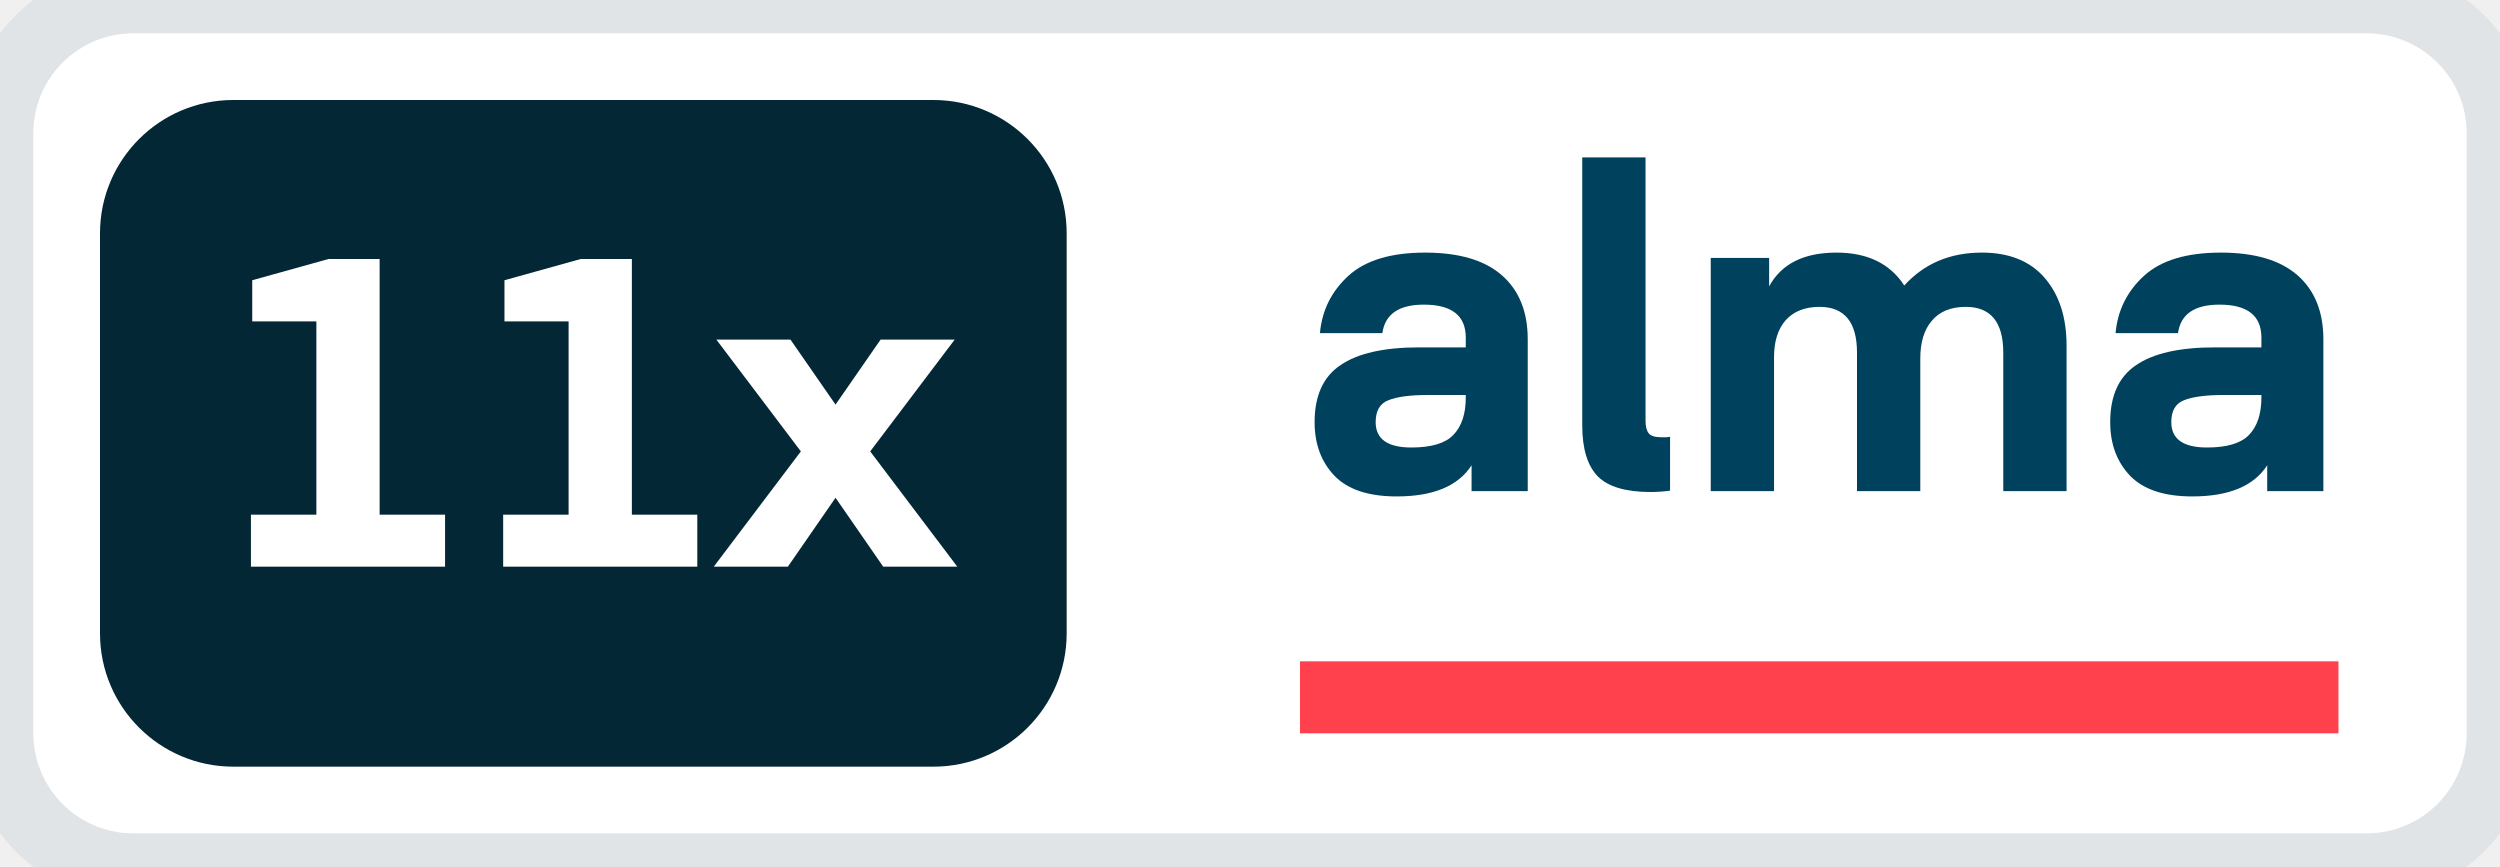
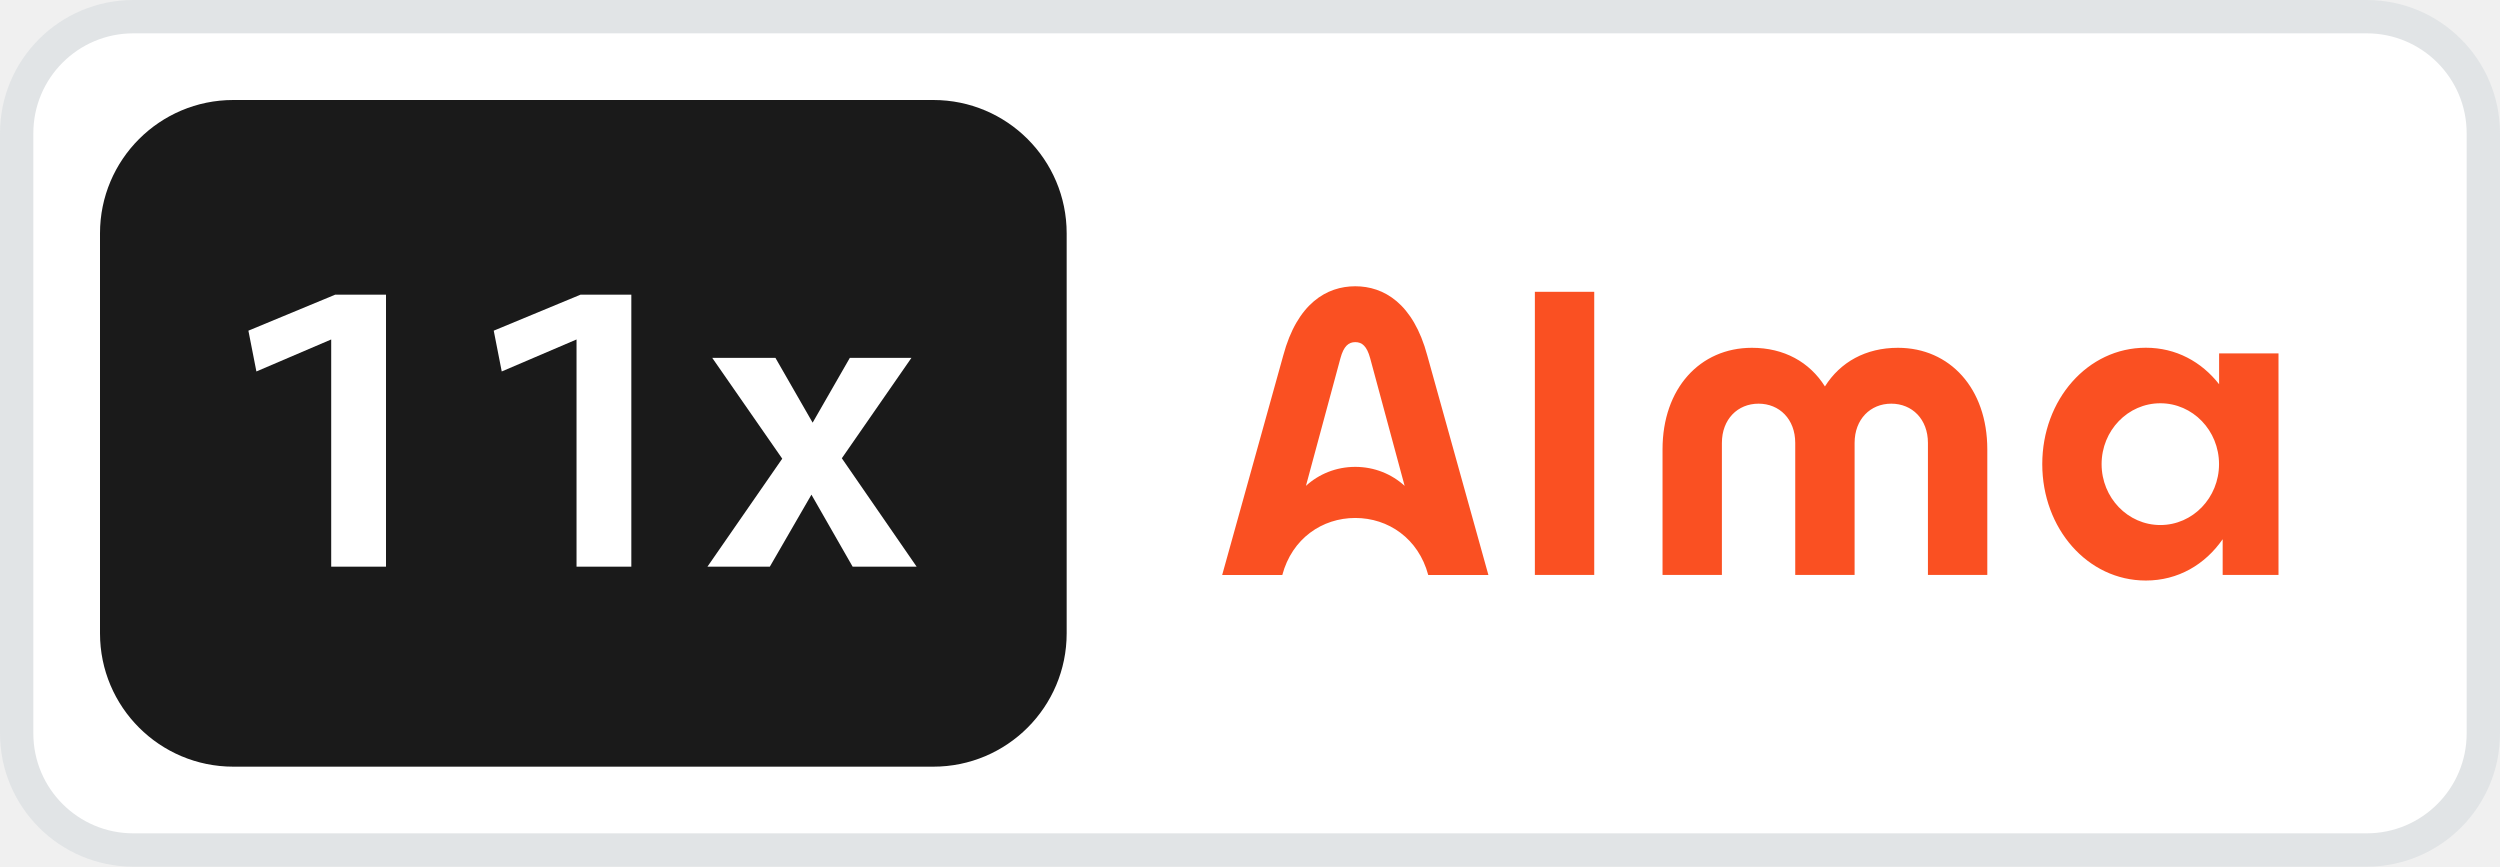
<svg xmlns="http://www.w3.org/2000/svg" width="75" height="26" viewBox="0 0 75 26" fill="none">
-   <path d="M0 4C0 1.791 1.791 0 4 0H71C73.209 0 75 1.791 75 4V22C75 24.209 73.209 26 71 26H4C1.791 26 0 24.209 0 22V4Z" fill="white" />
-   <rect x="3" y="3" width="29" height="20" rx="4" fill="#042736" />
-   <path d="M13.352 15.44V17H7.528V15.44H9.491V9.642H7.567V8.407L9.855 7.77H11.389V15.44H13.352ZM20.919 15.44V17H15.095V15.44H17.058V9.642H15.134V8.407L17.422 7.77H18.956V15.44H20.919ZM28.641 10.188L26.106 13.542L28.719 17H26.496L25.066 14.933L23.636 17H21.413L24.026 13.542L21.491 10.188H23.714L25.066 12.138L26.418 10.188H28.641Z" fill="white" />
-   <g clip-path="url(#clip0)">
-     <path d="M43.973 11.93V11.85H42.836C42.3 11.85 41.904 11.903 41.645 12.01C41.395 12.108 41.27 12.326 41.27 12.664C41.27 13.171 41.627 13.425 42.341 13.425C42.938 13.425 43.357 13.3 43.598 13.051C43.848 12.793 43.973 12.419 43.973 11.93ZM41.899 14.893C41.061 14.893 40.441 14.689 40.039 14.279C39.638 13.861 39.438 13.322 39.438 12.664C39.438 11.872 39.696 11.302 40.213 10.955C40.731 10.599 41.52 10.421 42.581 10.421H43.973V10.127C43.973 9.469 43.553 9.139 42.715 9.139C41.966 9.139 41.551 9.424 41.471 9.994H39.598C39.66 9.309 39.946 8.735 40.454 8.272C40.963 7.809 41.73 7.578 42.755 7.578C43.772 7.578 44.539 7.805 45.056 8.258C45.574 8.712 45.832 9.353 45.832 10.181V14.733H44.147V13.959C43.745 14.582 42.996 14.893 41.899 14.893Z" fill="#00425D" />
-     <path d="M50.102 13.104V14.72C49.915 14.746 49.719 14.76 49.514 14.76C48.773 14.76 48.247 14.604 47.935 14.293C47.623 13.972 47.467 13.46 47.467 12.757V4.721H49.366V12.624C49.366 12.793 49.398 12.918 49.46 12.998C49.523 13.078 49.652 13.118 49.848 13.118C49.893 13.118 49.942 13.118 49.995 13.118C50.058 13.109 50.093 13.104 50.102 13.104Z" fill="#00425D" />
-     <path d="M57.609 10.755V14.733H55.71V10.581C55.71 9.665 55.335 9.206 54.586 9.206C54.149 9.206 53.81 9.34 53.569 9.607C53.337 9.874 53.221 10.243 53.221 10.715V14.733H51.322V7.738H53.074V8.592C53.44 7.916 54.113 7.578 55.094 7.578C56.022 7.578 56.7 7.907 57.128 8.565C57.725 7.907 58.501 7.578 59.456 7.578C60.276 7.578 60.905 7.831 61.342 8.339C61.779 8.846 61.997 9.522 61.997 10.368V14.733H60.098V10.581C60.098 9.665 59.723 9.206 58.974 9.206C58.528 9.206 58.189 9.344 57.957 9.62C57.725 9.887 57.609 10.265 57.609 10.755Z" fill="#00425D" />
-     <path d="M67.842 11.93V11.85H66.704C66.169 11.85 65.772 11.903 65.514 12.01C65.264 12.108 65.139 12.326 65.139 12.664C65.139 13.171 65.496 13.425 66.21 13.425C66.807 13.425 67.226 13.3 67.467 13.051C67.717 12.793 67.842 12.419 67.842 11.93ZM65.768 14.893C64.93 14.893 64.31 14.689 63.908 14.279C63.507 13.861 63.306 13.322 63.306 12.664C63.306 11.872 63.565 11.302 64.082 10.955C64.6 10.599 65.389 10.421 66.45 10.421H67.842V10.127C67.842 9.469 67.422 9.139 66.584 9.139C65.835 9.139 65.42 9.424 65.34 9.994H63.467C63.529 9.309 63.815 8.735 64.323 8.272C64.832 7.809 65.599 7.578 66.624 7.578C67.641 7.578 68.408 7.805 68.925 8.258C69.443 8.712 69.701 9.353 69.701 10.181V14.733H68.016V13.959C67.614 14.582 66.865 14.893 65.768 14.893Z" fill="#00425D" />
-     <rect x="39" y="19.84" width="31.154" height="2.211" fill="#FF414D" />
-   </g>
-   <path d="M4 1H71V-1H4V1ZM74 4V22H76V4H74ZM71 25H4V27H71V25ZM1 22V4H-1V22H1ZM4 25C2.343 25 1 23.657 1 22H-1C-1 24.761 1.239 27 4 27V25ZM74 22C74 23.657 72.657 25 71 25V27C73.761 27 76 24.761 76 22H74ZM71 1C72.657 1 74 2.343 74 4H76C76 1.239 73.761 -1 71 -1V1ZM4 -1C1.239 -1 -1 1.239 -1 4H1C1 2.343 2.343 1 4 1V-1Z" fill="#E1E4E6" />
-   <defs>
-     <clipPath id="clip0">
-       <rect width="31.154" height="18" fill="white" transform="translate(39 4)" />
-     </clipPath>
-   </defs>
+   <rect x="0.5" y="0.5" width="74" height="25" rx="3.5" fill="white" />
+   <rect x="3" y="3" width="29" height="20" rx="4" fill="#1A1A1A" />
+   <path d="M7.692 11.144L7.452 9.92L10.056 8.84H11.58V17H9.936V10.184L7.692 11.144ZM15.052 11.144L14.812 9.92L17.416 8.84H18.94V17H17.296V10.184L15.052 11.144ZM23.095 17H21.223L23.467 13.76L21.367 10.736H23.263L24.379 12.68L25.495 10.736H27.343L25.255 13.748L27.499 17H25.579L24.343 14.84L23.095 17Z" fill="white" />
+   <path d="M66.573 10.601V11.527C66.046 10.853 65.282 10.432 64.375 10.432C62.625 10.432 61.268 11.995 61.268 13.924C61.268 15.853 62.625 17.416 64.375 17.416C65.346 17.416 66.153 16.935 66.68 16.177V17.249H68.355V10.601H66.573ZM64.81 15.751C63.837 15.751 63.048 14.933 63.048 13.924C63.048 12.915 63.837 12.098 64.81 12.098C65.783 12.098 66.571 12.915 66.571 13.924C66.571 14.933 65.783 15.751 64.81 15.751ZM46.046 8.755H47.827V17.248H46.046V8.755ZM49.876 13.48C49.876 11.652 51 10.434 52.557 10.434C53.523 10.434 54.287 10.862 54.748 11.593C55.209 10.862 55.972 10.434 56.938 10.434C58.495 10.434 59.619 11.652 59.619 13.48V17.249H57.838V13.288C57.838 12.575 57.364 12.11 56.738 12.11C56.112 12.11 55.638 12.576 55.638 13.288V17.249H53.857V13.288C53.857 12.575 53.383 12.11 52.757 12.11C52.131 12.11 51.657 12.576 51.657 13.288V17.249H49.876V13.48ZM42.82 10.67C42.398 9.093 41.507 8.588 40.658 8.588C39.809 8.588 38.917 9.093 38.496 10.67L36.665 17.25H38.469C38.763 16.151 39.669 15.539 40.658 15.539C41.647 15.539 42.553 16.152 42.847 17.25H44.652L42.82 10.67ZM40.658 14.006C40.083 14.006 39.563 14.223 39.178 14.576L40.213 10.747C40.312 10.381 40.459 10.264 40.659 10.264C40.859 10.264 41.006 10.381 41.105 10.747L42.139 14.576C41.755 14.223 41.233 14.006 40.658 14.006Z" fill="#FA5022" />
+   <rect x="0.5" y="0.5" width="74" height="25" rx="3.5" stroke="#E1E4E6" />
</svg>
